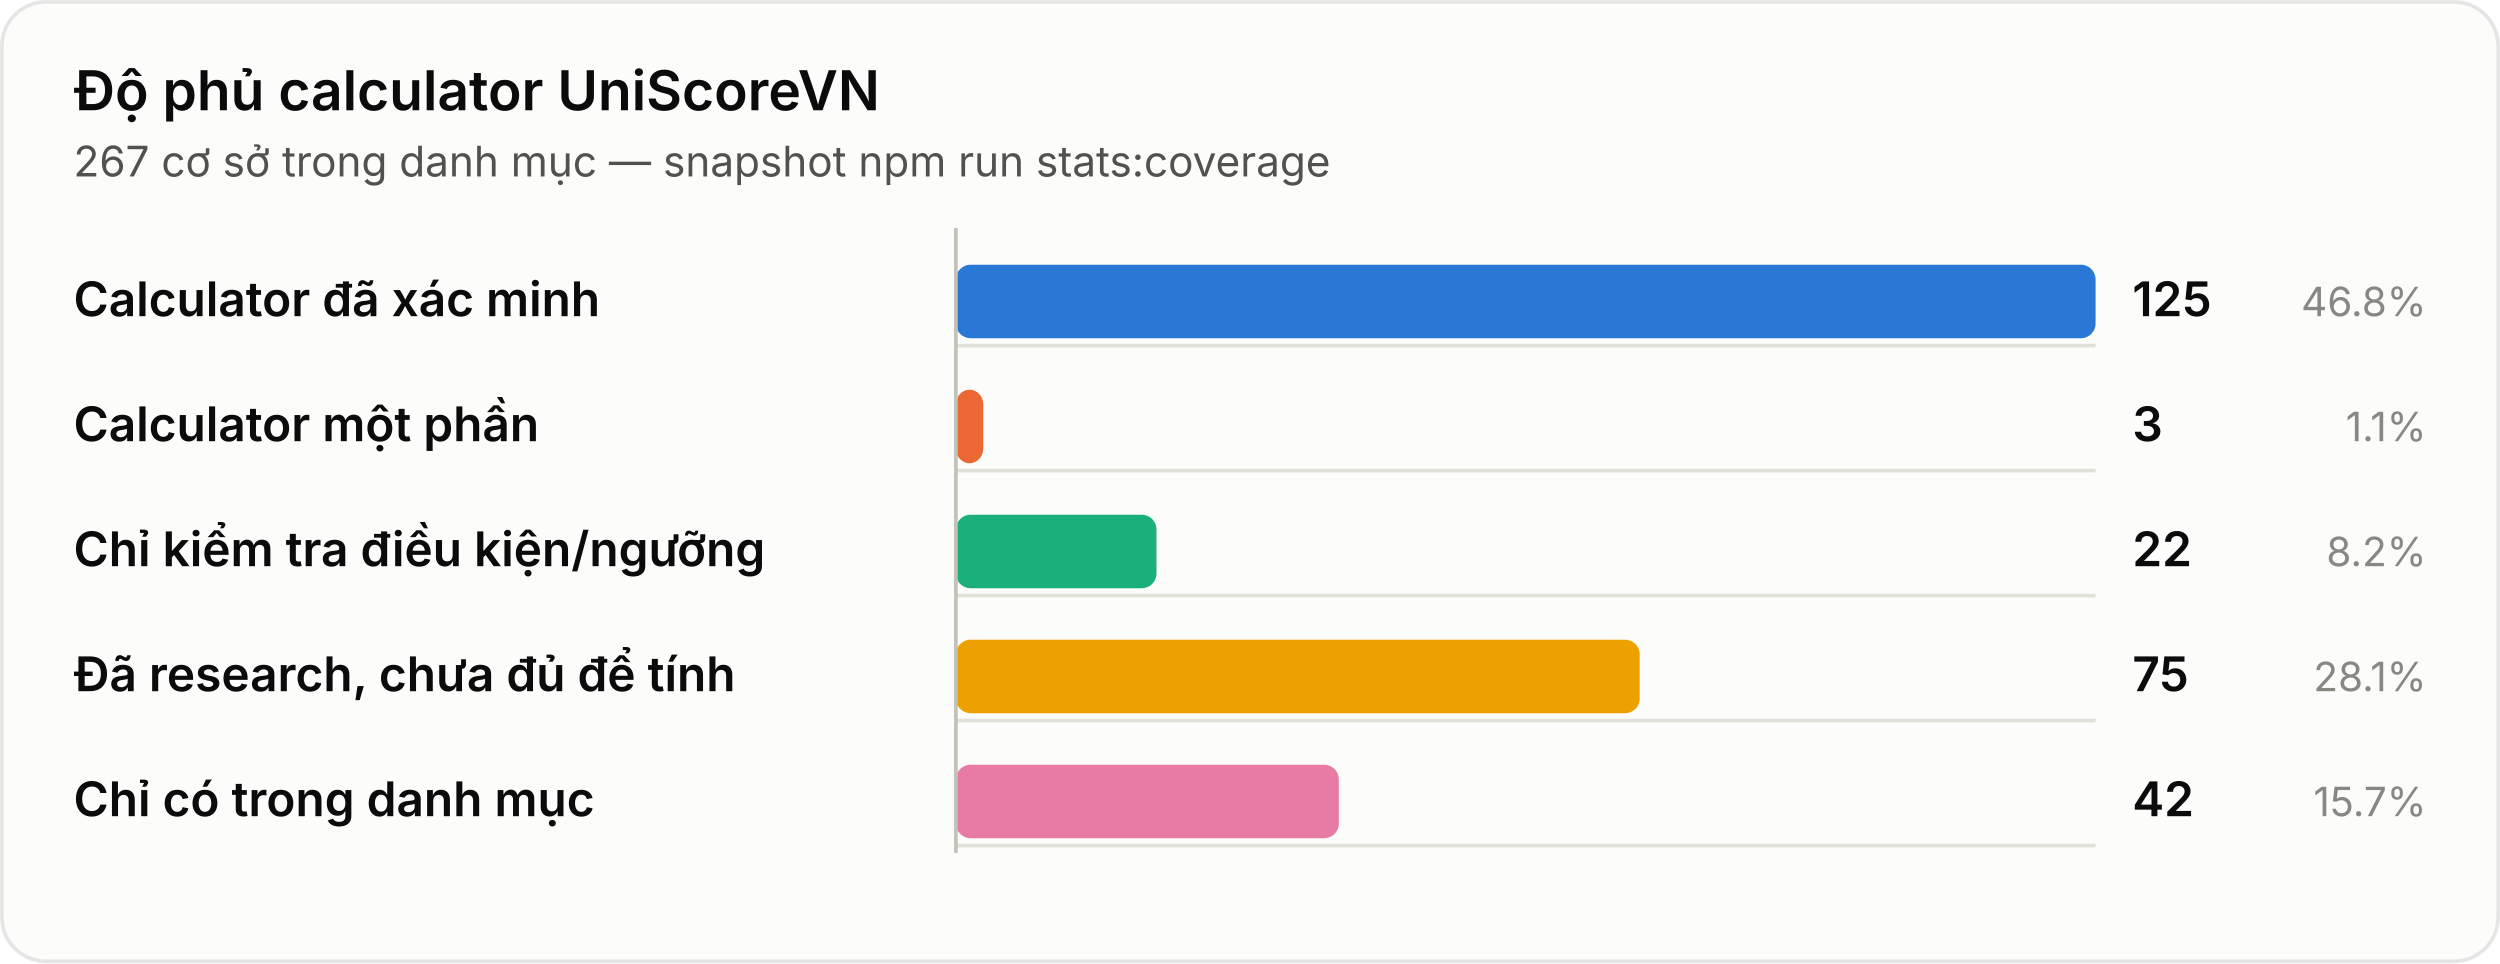
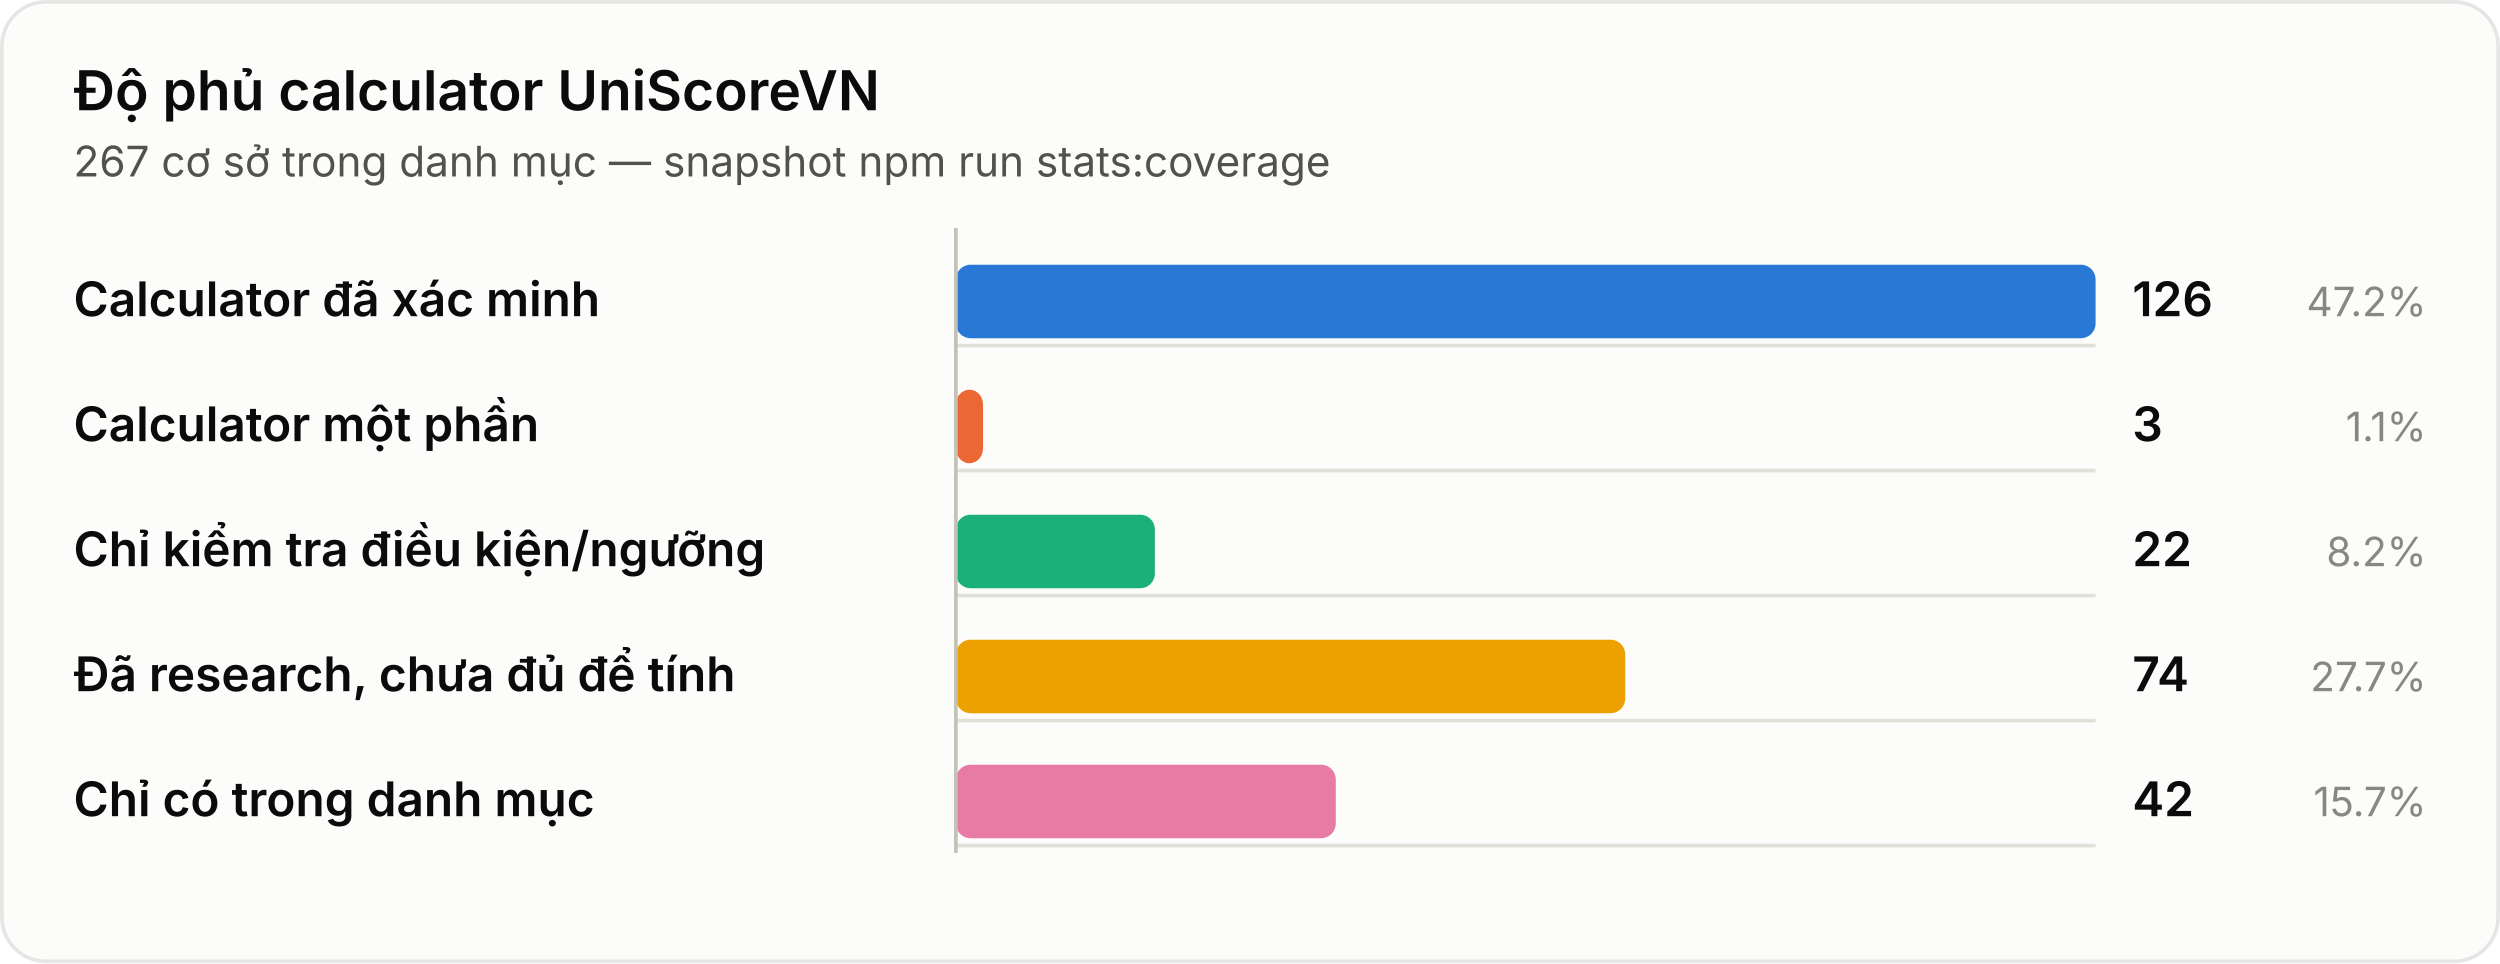
<svg xmlns="http://www.w3.org/2000/svg" width="680" height="262" viewBox="0 0 680 262" font-family="system-ui, -apple-system, Segoe UI, sans-serif">
  <rect x="0.5" y="0.5" width="679" height="261" rx="12" fill="#fcfcfb" stroke="rgba(11,11,11,0.10)" />
  <text x="20" y="30" font-size="15" font-weight="600" fill="#0b0b0b">Độ phủ calculator UniScoreVN</text>
  <text x="20" y="48" font-size="11.5" fill="#52514e">267 cơ sở trong danh mục — snapshot npm run stats:coverage</text>
  <g transform="translate(20, 10)">
    <text x="0" y="76" font-size="13" font-weight="600" fill="#0b0b0b">Calculator đã xác minh</text>
    <line x1="240" y1="84" x2="550" y2="84" stroke="#e1e0d9" stroke-width="1" />
    <rect x="240" y="62" width="310" height="20" rx="4" fill="#2a78d6" />
-     <text x="560" y="76" font-size="13" font-weight="600" fill="#0b0b0b" text-anchor="start">125</text>
-     <text x="640" y="76" font-size="11" fill="#898781" text-anchor="end">46.8%</text>
+     <text x="560" y="76" font-size="13" font-weight="600" fill="#0b0b0b" text-anchor="start">126</text>
+     <text x="640" y="76" font-size="11" fill="#898781" text-anchor="end">47.2%</text>
    <text x="0" y="110" font-size="13" font-weight="600" fill="#0b0b0b">Calculator một phần</text>
    <line x1="240" y1="118" x2="550" y2="118" stroke="#e1e0d9" stroke-width="1" />
-     <rect x="240" y="96" width="7.44" height="20" rx="4" fill="#eb6834" />
+     <rect x="240" y="96" width="7.381" height="20" rx="4" fill="#eb6834" />
    <text x="560" y="110" font-size="13" font-weight="600" fill="#0b0b0b" text-anchor="start">3</text>
    <text x="640" y="110" font-size="11" fill="#898781" text-anchor="end">1.1%</text>
    <text x="0" y="144" font-size="13" font-weight="600" fill="#0b0b0b">Chỉ kiểm tra điều kiện/ngưỡng</text>
    <line x1="240" y1="152" x2="550" y2="152" stroke="#e1e0d9" stroke-width="1" />
-     <rect x="240" y="130" width="54.56" height="20" rx="4" fill="#1baf7a" />
+     <rect x="240" y="130" width="54.127" height="20" rx="4" fill="#1baf7a" />
    <text x="560" y="144" font-size="13" font-weight="600" fill="#0b0b0b" text-anchor="start">22</text>
    <text x="640" y="144" font-size="11" fill="#898781" text-anchor="end">8.2%</text>
    <text x="0" y="178" font-size="13" font-weight="600" fill="#0b0b0b">Đã research, chưa đủ để tính</text>
    <line x1="240" y1="186" x2="550" y2="186" stroke="#e1e0d9" stroke-width="1" />
-     <rect x="240" y="164" width="186" height="20" rx="4" fill="#eda100" />
-     <text x="560" y="178" font-size="13" font-weight="600" fill="#0b0b0b" text-anchor="start">75</text>
-     <text x="640" y="178" font-size="11" fill="#898781" text-anchor="end">28.1%</text>
+     <rect x="240" y="164" width="182.063" height="20" rx="4" fill="#eda100" />
+     <text x="560" y="178" font-size="13" font-weight="600" fill="#0b0b0b" text-anchor="start">74</text>
+     <text x="640" y="178" font-size="11" fill="#898781" text-anchor="end">27.7%</text>
    <text x="0" y="212" font-size="13" font-weight="600" fill="#0b0b0b">Chỉ có trong danh mục</text>
    <line x1="240" y1="220" x2="550" y2="220" stroke="#e1e0d9" stroke-width="1" />
-     <rect x="240" y="198" width="104.16" height="20" rx="4" fill="#e87ba4" />
+     <rect x="240" y="198" width="103.333" height="20" rx="4" fill="#e87ba4" />
    <text x="560" y="212" font-size="13" font-weight="600" fill="#0b0b0b" text-anchor="start">42</text>
    <text x="640" y="212" font-size="11" fill="#898781" text-anchor="end">15.7%</text>
    <line x1="240" y1="52" x2="240" y2="222" stroke="#c3c2b7" stroke-width="1" />
  </g>
</svg>
